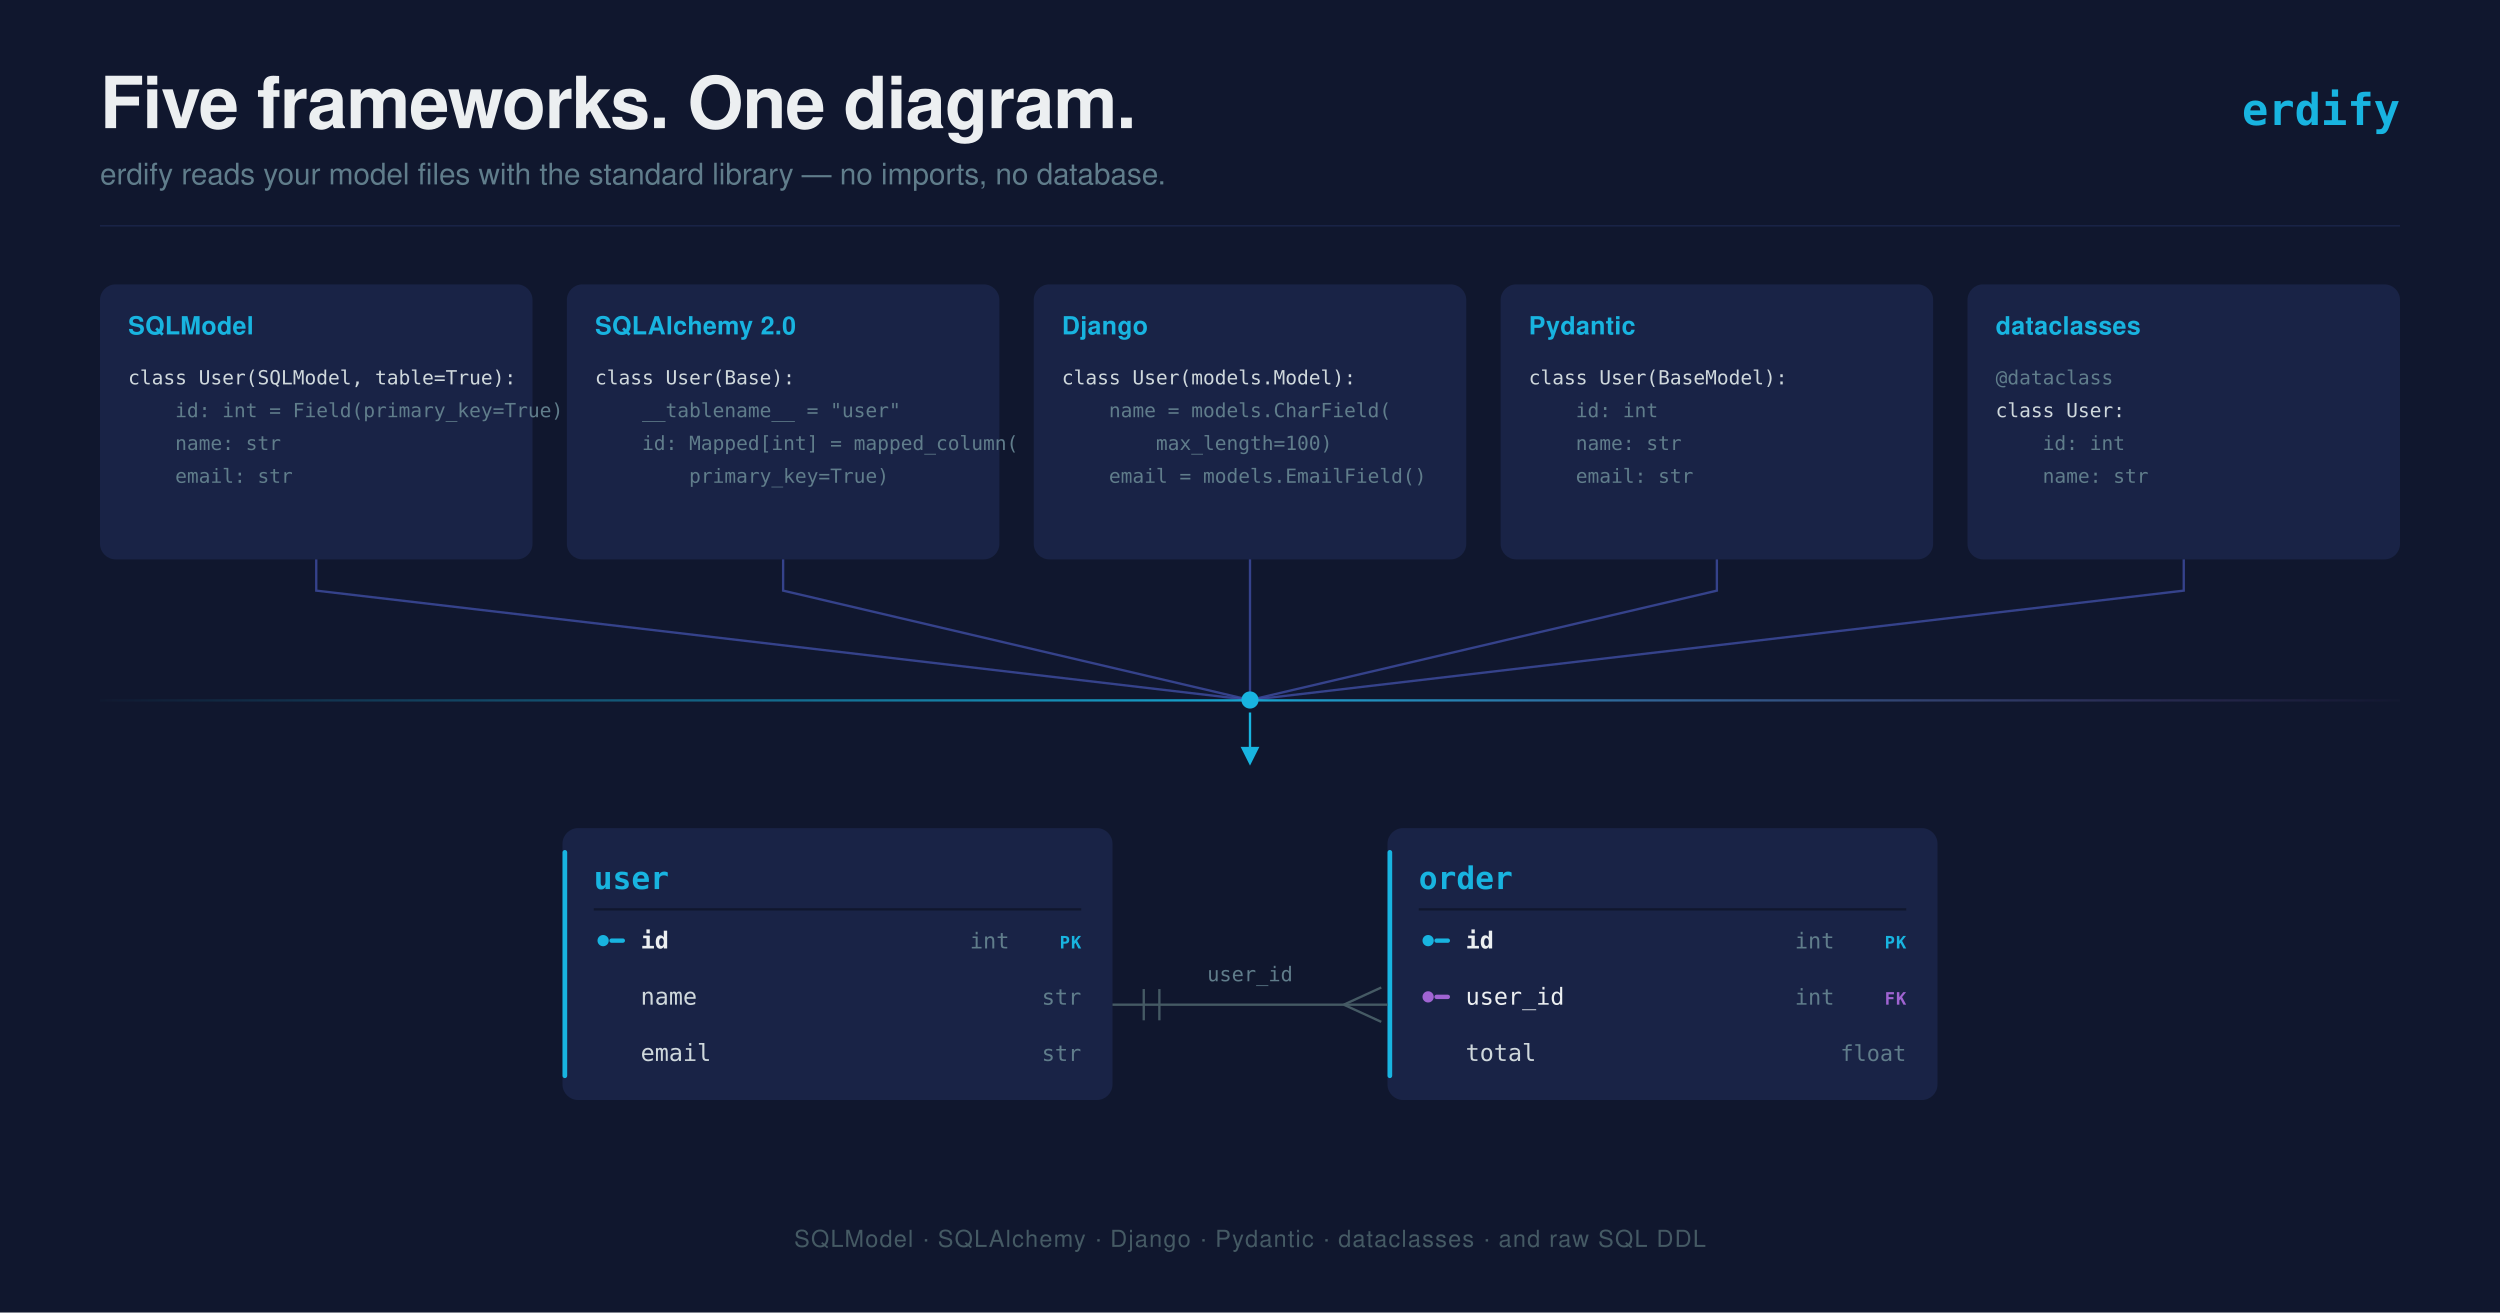
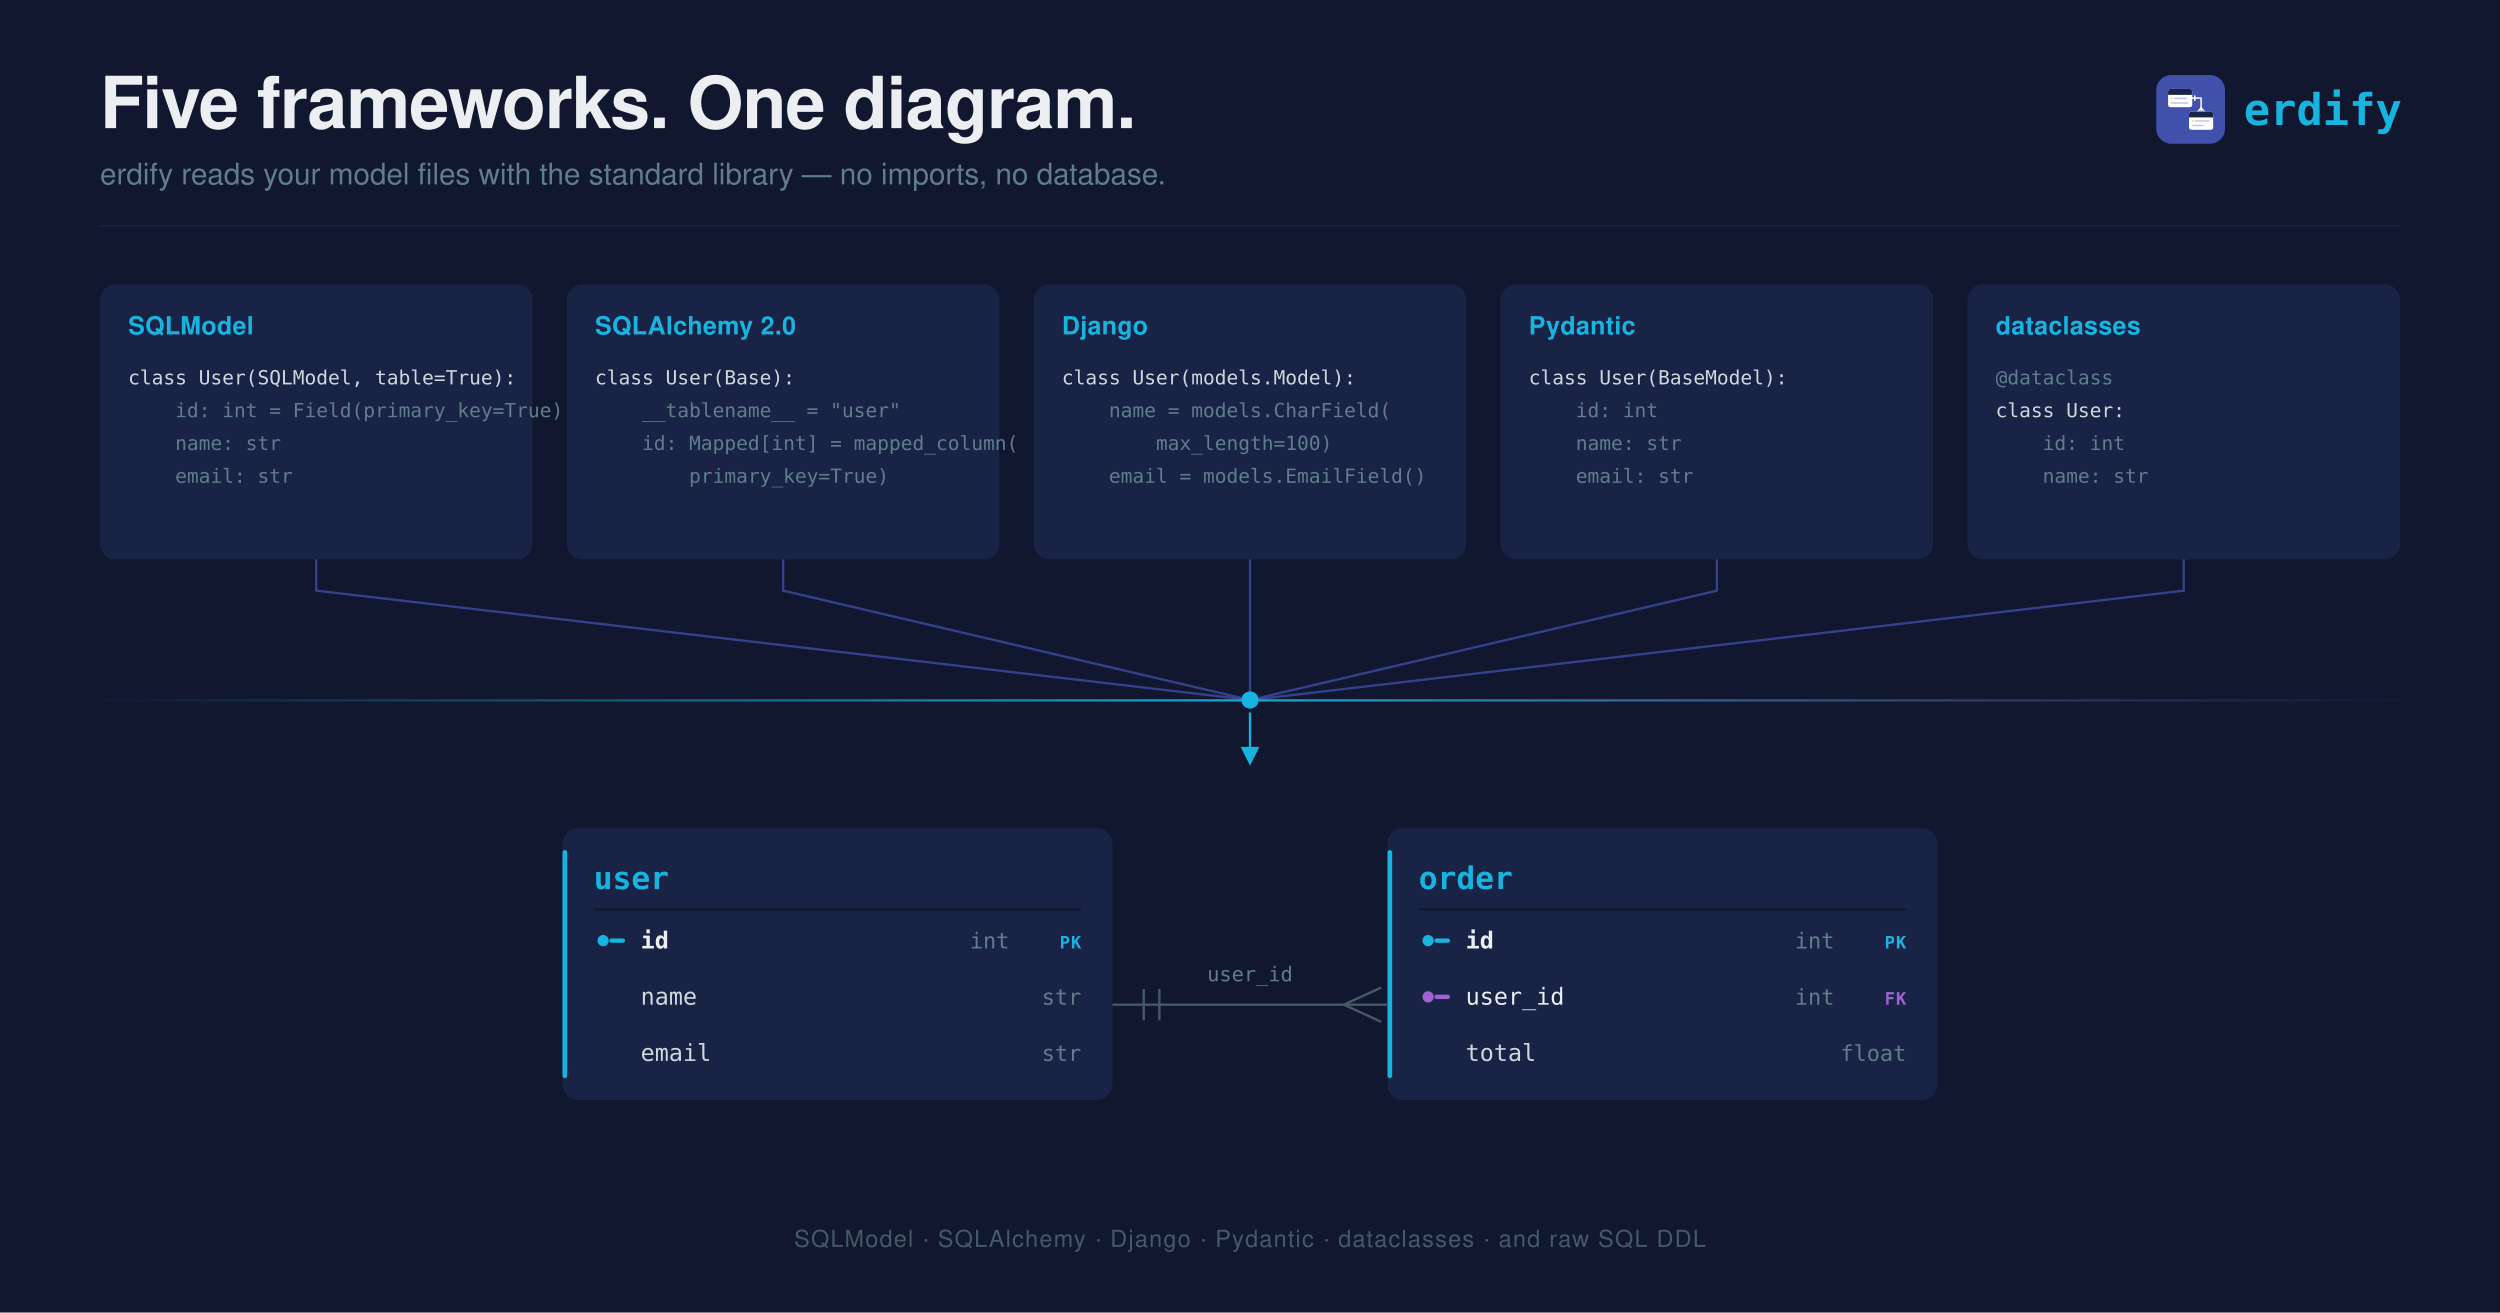
<svg xmlns="http://www.w3.org/2000/svg" width="1600" height="840" viewBox="0 0 1600 840" role="img" aria-label="The same User and Order schema written in SQLModel, SQLAlchemy, Django, Pydantic and dataclasses, all producing one ERD">
  <defs>
    <linearGradient id="glow" x1="0" y1="0" x2="1" y2="0">
      <stop offset="0%" stop-color="#18b4e0" stop-opacity="0" />
      <stop offset="50%" stop-color="#18b4e0" stop-opacity="0.9" />
      <stop offset="100%" stop-color="#a064d2" stop-opacity="0" />
    </linearGradient>
  </defs>
  <rect width="1600" height="840" fill="#10172e" />
  <text x="64" y="82" font-family="Helvetica Neue, Helvetica, Arial, sans-serif" font-size="46" font-weight="700" fill="#eceff1" text-anchor="start" letter-spacing="-0.6">Five frameworks. One diagram.</text>
  <text x="64" y="118" font-family="Helvetica Neue, Helvetica, Arial, sans-serif" font-size="19" font-weight="400" fill="#607d8b" text-anchor="start">erdify reads your model files with the standard library — no imports, no database.</text>
-   <text x="1536" y="80" font-family="DejaVu Sans Mono, Menlo, Consolas, monospace" font-size="28" font-weight="700" fill="#18b4e0" text-anchor="end">erdify</text>
+   <svg x="1380" y="48" width="44" height="44" viewBox="0 0 1024 1024">
+     <rect width="1024" height="1024" rx="224" fill="#4150AA" />
+     <path d="M536 344H668V544" stroke="#FFFFFF" stroke-width="22" stroke-linecap="round" stroke-linejoin="round" fill="none" />
+     <path d="M574 312V376" stroke="#FFFFFF" stroke-width="22" stroke-linecap="round" stroke-linejoin="round" fill="none" />
+     <path d="M668 488L622 544M668 488L714 544" stroke="#FFFFFF" stroke-width="22" stroke-linecap="round" stroke-linejoin="round" fill="none" />
+     <rect x="176" y="208" width="360" height="272" rx="36" fill="#FFFFFF" />
+     <path d="M176 244a36 36 0 0 1 36-36h288a36 36 0 0 1 36 36v52H176z" fill="#192346" />
+     <circle cx="230" cy="348" r="14" fill="#F5DC19" />
+     <rect x="262" y="336" width="200" height="24" rx="12" fill="#C5CAE9" />
+     <rect x="216" y="404" width="264" height="24" rx="12" fill="#C5CAE9" />
+     <rect x="488" y="544" width="360" height="272" rx="36" fill="#FFFFFF" />
+     <path d="M488 580a36 36 0 0 1 36-36h288a36 36 0 0 1 36 36v52H488z" fill="#192346" />
+     <circle cx="542" cy="684" r="14" fill="#F5DC19" />
+     <rect x="574" y="672" width="220" height="24" rx="12" fill="#C5CAE9" />
+     <rect x="528" y="740" width="180" height="24" rx="12" fill="#C5CAE9" />
+   </svg>
+   <text x="1436" y="80" font-family="DejaVu Sans Mono, Menlo, Consolas, monospace" font-size="28" font-weight="700" fill="#18b4e0" text-anchor="start">erdify</text>
  <rect x="64" y="144" width="1472" height="1" fill="#192346" />
  <rect x="64.0" y="182" width="276.8" height="176" rx="10" fill="#192346" />
  <text x="82.0" y="214" font-family="Helvetica Neue, Helvetica, Arial, sans-serif" font-size="16" font-weight="700" fill="#18b4e0" text-anchor="start" letter-spacing="0.2">SQLModel</text>
  <text x="82.0" y="246" font-family="DejaVu Sans Mono, Menlo, Consolas, monospace" font-size="12.5" font-weight="400" fill="#cfd8dc" text-anchor="start" xml:space="preserve">class User(SQLModel, table=True):</text>
  <text x="82.0" y="267" font-family="DejaVu Sans Mono, Menlo, Consolas, monospace" font-size="12.5" font-weight="400" fill="#607d8b" text-anchor="start" xml:space="preserve">    id: int = Field(primary_key=True)</text>
  <text x="82.0" y="288" font-family="DejaVu Sans Mono, Menlo, Consolas, monospace" font-size="12.5" font-weight="400" fill="#607d8b" text-anchor="start" xml:space="preserve">    name: str</text>
  <text x="82.0" y="309" font-family="DejaVu Sans Mono, Menlo, Consolas, monospace" font-size="12.5" font-weight="400" fill="#607d8b" text-anchor="start" xml:space="preserve">    email: str</text>
  <rect x="362.8" y="182" width="276.8" height="176" rx="10" fill="#192346" />
  <text x="380.8" y="214" font-family="Helvetica Neue, Helvetica, Arial, sans-serif" font-size="16" font-weight="700" fill="#18b4e0" text-anchor="start" letter-spacing="0.2">SQLAlchemy 2.0</text>
  <text x="380.8" y="246" font-family="DejaVu Sans Mono, Menlo, Consolas, monospace" font-size="12.5" font-weight="400" fill="#cfd8dc" text-anchor="start" xml:space="preserve">class User(Base):</text>
  <text x="380.8" y="267" font-family="DejaVu Sans Mono, Menlo, Consolas, monospace" font-size="12.5" font-weight="400" fill="#607d8b" text-anchor="start" xml:space="preserve">    __tablename__ = "user"</text>
  <text x="380.8" y="288" font-family="DejaVu Sans Mono, Menlo, Consolas, monospace" font-size="12.5" font-weight="400" fill="#607d8b" text-anchor="start" xml:space="preserve">    id: Mapped[int] = mapped_column(</text>
  <text x="380.8" y="309" font-family="DejaVu Sans Mono, Menlo, Consolas, monospace" font-size="12.5" font-weight="400" fill="#607d8b" text-anchor="start" xml:space="preserve">        primary_key=True)</text>
  <rect x="661.6" y="182" width="276.8" height="176" rx="10" fill="#192346" />
  <text x="679.6" y="214" font-family="Helvetica Neue, Helvetica, Arial, sans-serif" font-size="16" font-weight="700" fill="#18b4e0" text-anchor="start" letter-spacing="0.2">Django</text>
  <text x="679.6" y="246" font-family="DejaVu Sans Mono, Menlo, Consolas, monospace" font-size="12.5" font-weight="400" fill="#cfd8dc" text-anchor="start" xml:space="preserve">class User(models.Model):</text>
  <text x="679.6" y="267" font-family="DejaVu Sans Mono, Menlo, Consolas, monospace" font-size="12.5" font-weight="400" fill="#607d8b" text-anchor="start" xml:space="preserve">    name = models.CharField(</text>
  <text x="679.6" y="288" font-family="DejaVu Sans Mono, Menlo, Consolas, monospace" font-size="12.5" font-weight="400" fill="#607d8b" text-anchor="start" xml:space="preserve">        max_length=100)</text>
  <text x="679.6" y="309" font-family="DejaVu Sans Mono, Menlo, Consolas, monospace" font-size="12.5" font-weight="400" fill="#607d8b" text-anchor="start" xml:space="preserve">    email = models.EmailField()</text>
  <rect x="960.4" y="182" width="276.8" height="176" rx="10" fill="#192346" />
  <text x="978.4" y="214" font-family="Helvetica Neue, Helvetica, Arial, sans-serif" font-size="16" font-weight="700" fill="#18b4e0" text-anchor="start" letter-spacing="0.2">Pydantic</text>
  <text x="978.4" y="246" font-family="DejaVu Sans Mono, Menlo, Consolas, monospace" font-size="12.5" font-weight="400" fill="#cfd8dc" text-anchor="start" xml:space="preserve">class User(BaseModel):</text>
  <text x="978.4" y="267" font-family="DejaVu Sans Mono, Menlo, Consolas, monospace" font-size="12.5" font-weight="400" fill="#607d8b" text-anchor="start" xml:space="preserve">    id: int</text>
  <text x="978.4" y="288" font-family="DejaVu Sans Mono, Menlo, Consolas, monospace" font-size="12.5" font-weight="400" fill="#607d8b" text-anchor="start" xml:space="preserve">    name: str</text>
  <text x="978.4" y="309" font-family="DejaVu Sans Mono, Menlo, Consolas, monospace" font-size="12.5" font-weight="400" fill="#607d8b" text-anchor="start" xml:space="preserve">    email: str</text>
  <rect x="1259.2" y="182" width="276.8" height="176" rx="10" fill="#192346" />
  <text x="1277.2" y="214" font-family="Helvetica Neue, Helvetica, Arial, sans-serif" font-size="16" font-weight="700" fill="#18b4e0" text-anchor="start" letter-spacing="0.2">dataclasses</text>
  <text x="1277.2" y="246" font-family="DejaVu Sans Mono, Menlo, Consolas, monospace" font-size="12.5" font-weight="400" fill="#607d8b" text-anchor="start" xml:space="preserve">@dataclass</text>
  <text x="1277.2" y="267" font-family="DejaVu Sans Mono, Menlo, Consolas, monospace" font-size="12.5" font-weight="400" fill="#cfd8dc" text-anchor="start" xml:space="preserve">class User:</text>
  <text x="1277.2" y="288" font-family="DejaVu Sans Mono, Menlo, Consolas, monospace" font-size="12.5" font-weight="400" fill="#607d8b" text-anchor="start" xml:space="preserve">    id: int</text>
  <text x="1277.2" y="309" font-family="DejaVu Sans Mono, Menlo, Consolas, monospace" font-size="12.5" font-weight="400" fill="#607d8b" text-anchor="start" xml:space="preserve">    name: str</text>
  <path d="M 202.4 358 V 378 L 800.0 448" fill="none" stroke="#4150aa" stroke-width="1.5" opacity="0.75" />
  <path d="M 501.2 358 V 378 L 800.0 448" fill="none" stroke="#4150aa" stroke-width="1.5" opacity="0.75" />
  <path d="M 800.0 358 V 378 L 800.0 448" fill="none" stroke="#4150aa" stroke-width="1.5" opacity="0.75" />
  <path d="M 1098.8 358 V 378 L 800.0 448" fill="none" stroke="#4150aa" stroke-width="1.5" opacity="0.75" />
  <path d="M 1397.6 358 V 378 L 800.0 448" fill="none" stroke="#4150aa" stroke-width="1.5" opacity="0.75" />
  <rect x="64" y="447.5" width="1472" height="1.5" fill="url(#glow)" />
  <circle cx="800.0" cy="448" r="5.5" fill="#18b4e0" />
  <path d="M 800.0 456 V 482" stroke="#18b4e0" stroke-width="1.5" />
  <path d="M 794.0 478 L 800.0 490 L 806.0 478 Z" fill="#18b4e0" />
  <rect x="360.0" y="530" width="352" height="174" rx="10" fill="#192346" />
  <rect x="360.0" y="544" width="3" height="146" rx="1.5" fill="#18b4e0" />
  <path d="M 380.0 582 H 692.0" stroke="#10172e" stroke-width="1.5" />
  <text x="380.0" y="569" font-family="DejaVu Sans Mono, Menlo, Consolas, monospace" font-size="20" font-weight="700" fill="#18b4e0" text-anchor="start">user</text>
  <circle cx="386.0" cy="602" r="3.6" fill="#18b4e0" />
  <rect x="390.0" y="600.6" width="10" height="2.8" rx="1.4" fill="#18b4e0" />
  <text x="692.0" y="607" font-family="DejaVu Sans Mono, Menlo, Consolas, monospace" font-size="11" font-weight="700" fill="#18b4e0" text-anchor="end" letter-spacing="0.6">PK</text>
  <text x="410.0" y="607" font-family="DejaVu Sans Mono, Menlo, Consolas, monospace" font-size="15" font-weight="700" fill="#eceff1" text-anchor="start">id</text>
  <text x="646.0" y="607" font-family="DejaVu Sans Mono, Menlo, Consolas, monospace" font-size="14" font-weight="400" fill="#607d8b" text-anchor="end">int</text>
  <text x="410.0" y="643" font-family="DejaVu Sans Mono, Menlo, Consolas, monospace" font-size="15" font-weight="400" fill="#cfd8dc" text-anchor="start">name</text>
  <text x="692.0" y="643" font-family="DejaVu Sans Mono, Menlo, Consolas, monospace" font-size="14" font-weight="400" fill="#607d8b" text-anchor="end">str</text>
  <text x="410.0" y="679" font-family="DejaVu Sans Mono, Menlo, Consolas, monospace" font-size="15" font-weight="400" fill="#cfd8dc" text-anchor="start">email</text>
  <text x="692.0" y="679" font-family="DejaVu Sans Mono, Menlo, Consolas, monospace" font-size="14" font-weight="400" fill="#607d8b" text-anchor="end">str</text>
  <rect x="888.0" y="530" width="352" height="174" rx="10" fill="#192346" />
  <rect x="888.0" y="544" width="3" height="146" rx="1.5" fill="#18b4e0" />
  <path d="M 908.0 582 H 1220.0" stroke="#10172e" stroke-width="1.5" />
  <text x="908.0" y="569" font-family="DejaVu Sans Mono, Menlo, Consolas, monospace" font-size="20" font-weight="700" fill="#18b4e0" text-anchor="start">order</text>
  <circle cx="914.0" cy="602" r="3.6" fill="#18b4e0" />
  <rect x="918.0" y="600.6" width="10" height="2.8" rx="1.4" fill="#18b4e0" />
  <text x="1220.0" y="607" font-family="DejaVu Sans Mono, Menlo, Consolas, monospace" font-size="11" font-weight="700" fill="#18b4e0" text-anchor="end" letter-spacing="0.6">PK</text>
  <text x="938.0" y="607" font-family="DejaVu Sans Mono, Menlo, Consolas, monospace" font-size="15" font-weight="700" fill="#eceff1" text-anchor="start">id</text>
  <text x="1174.0" y="607" font-family="DejaVu Sans Mono, Menlo, Consolas, monospace" font-size="14" font-weight="400" fill="#607d8b" text-anchor="end">int</text>
  <circle cx="914.0" cy="638" r="3.6" fill="#a064d2" />
  <rect x="918.0" y="636.6" width="10" height="2.8" rx="1.4" fill="#a064d2" />
  <text x="1220.0" y="643" font-family="DejaVu Sans Mono, Menlo, Consolas, monospace" font-size="11" font-weight="700" fill="#a064d2" text-anchor="end" letter-spacing="0.6">FK</text>
  <text x="938.0" y="643" font-family="DejaVu Sans Mono, Menlo, Consolas, monospace" font-size="15" font-weight="400" fill="#eceff1" text-anchor="start">user_id</text>
  <text x="1174.0" y="643" font-family="DejaVu Sans Mono, Menlo, Consolas, monospace" font-size="14" font-weight="400" fill="#607d8b" text-anchor="end">int</text>
  <text x="938.0" y="679" font-family="DejaVu Sans Mono, Menlo, Consolas, monospace" font-size="15" font-weight="400" fill="#cfd8dc" text-anchor="start">total</text>
  <text x="1220.0" y="679" font-family="DejaVu Sans Mono, Menlo, Consolas, monospace" font-size="14" font-weight="400" fill="#607d8b" text-anchor="end">float</text>
  <path d="M 712.0 643 H 888.0" stroke="#455a64" stroke-width="1.5" />
  <path d="M 732.0 633 V 653 M 742.0 633 V 653" stroke="#455a64" stroke-width="1.5" />
  <path d="M 860.0 643 L 884.0 632 M 860.0 643 L 884.0 654" stroke="#455a64" stroke-width="1.5" fill="none" />
  <text x="800.0" y="628" font-family="DejaVu Sans Mono, Menlo, Consolas, monospace" font-size="13" font-weight="400" fill="#607d8b" text-anchor="middle">user_id</text>
  <text x="800.0" y="798" font-family="Helvetica Neue, Helvetica, Arial, sans-serif" font-size="15" font-weight="400" fill="#455a64" text-anchor="middle" letter-spacing="0.8">SQLModel   ·   SQLAlchemy   ·   Django   ·   Pydantic   ·   dataclasses   ·   and raw SQL DDL</text>
</svg>
